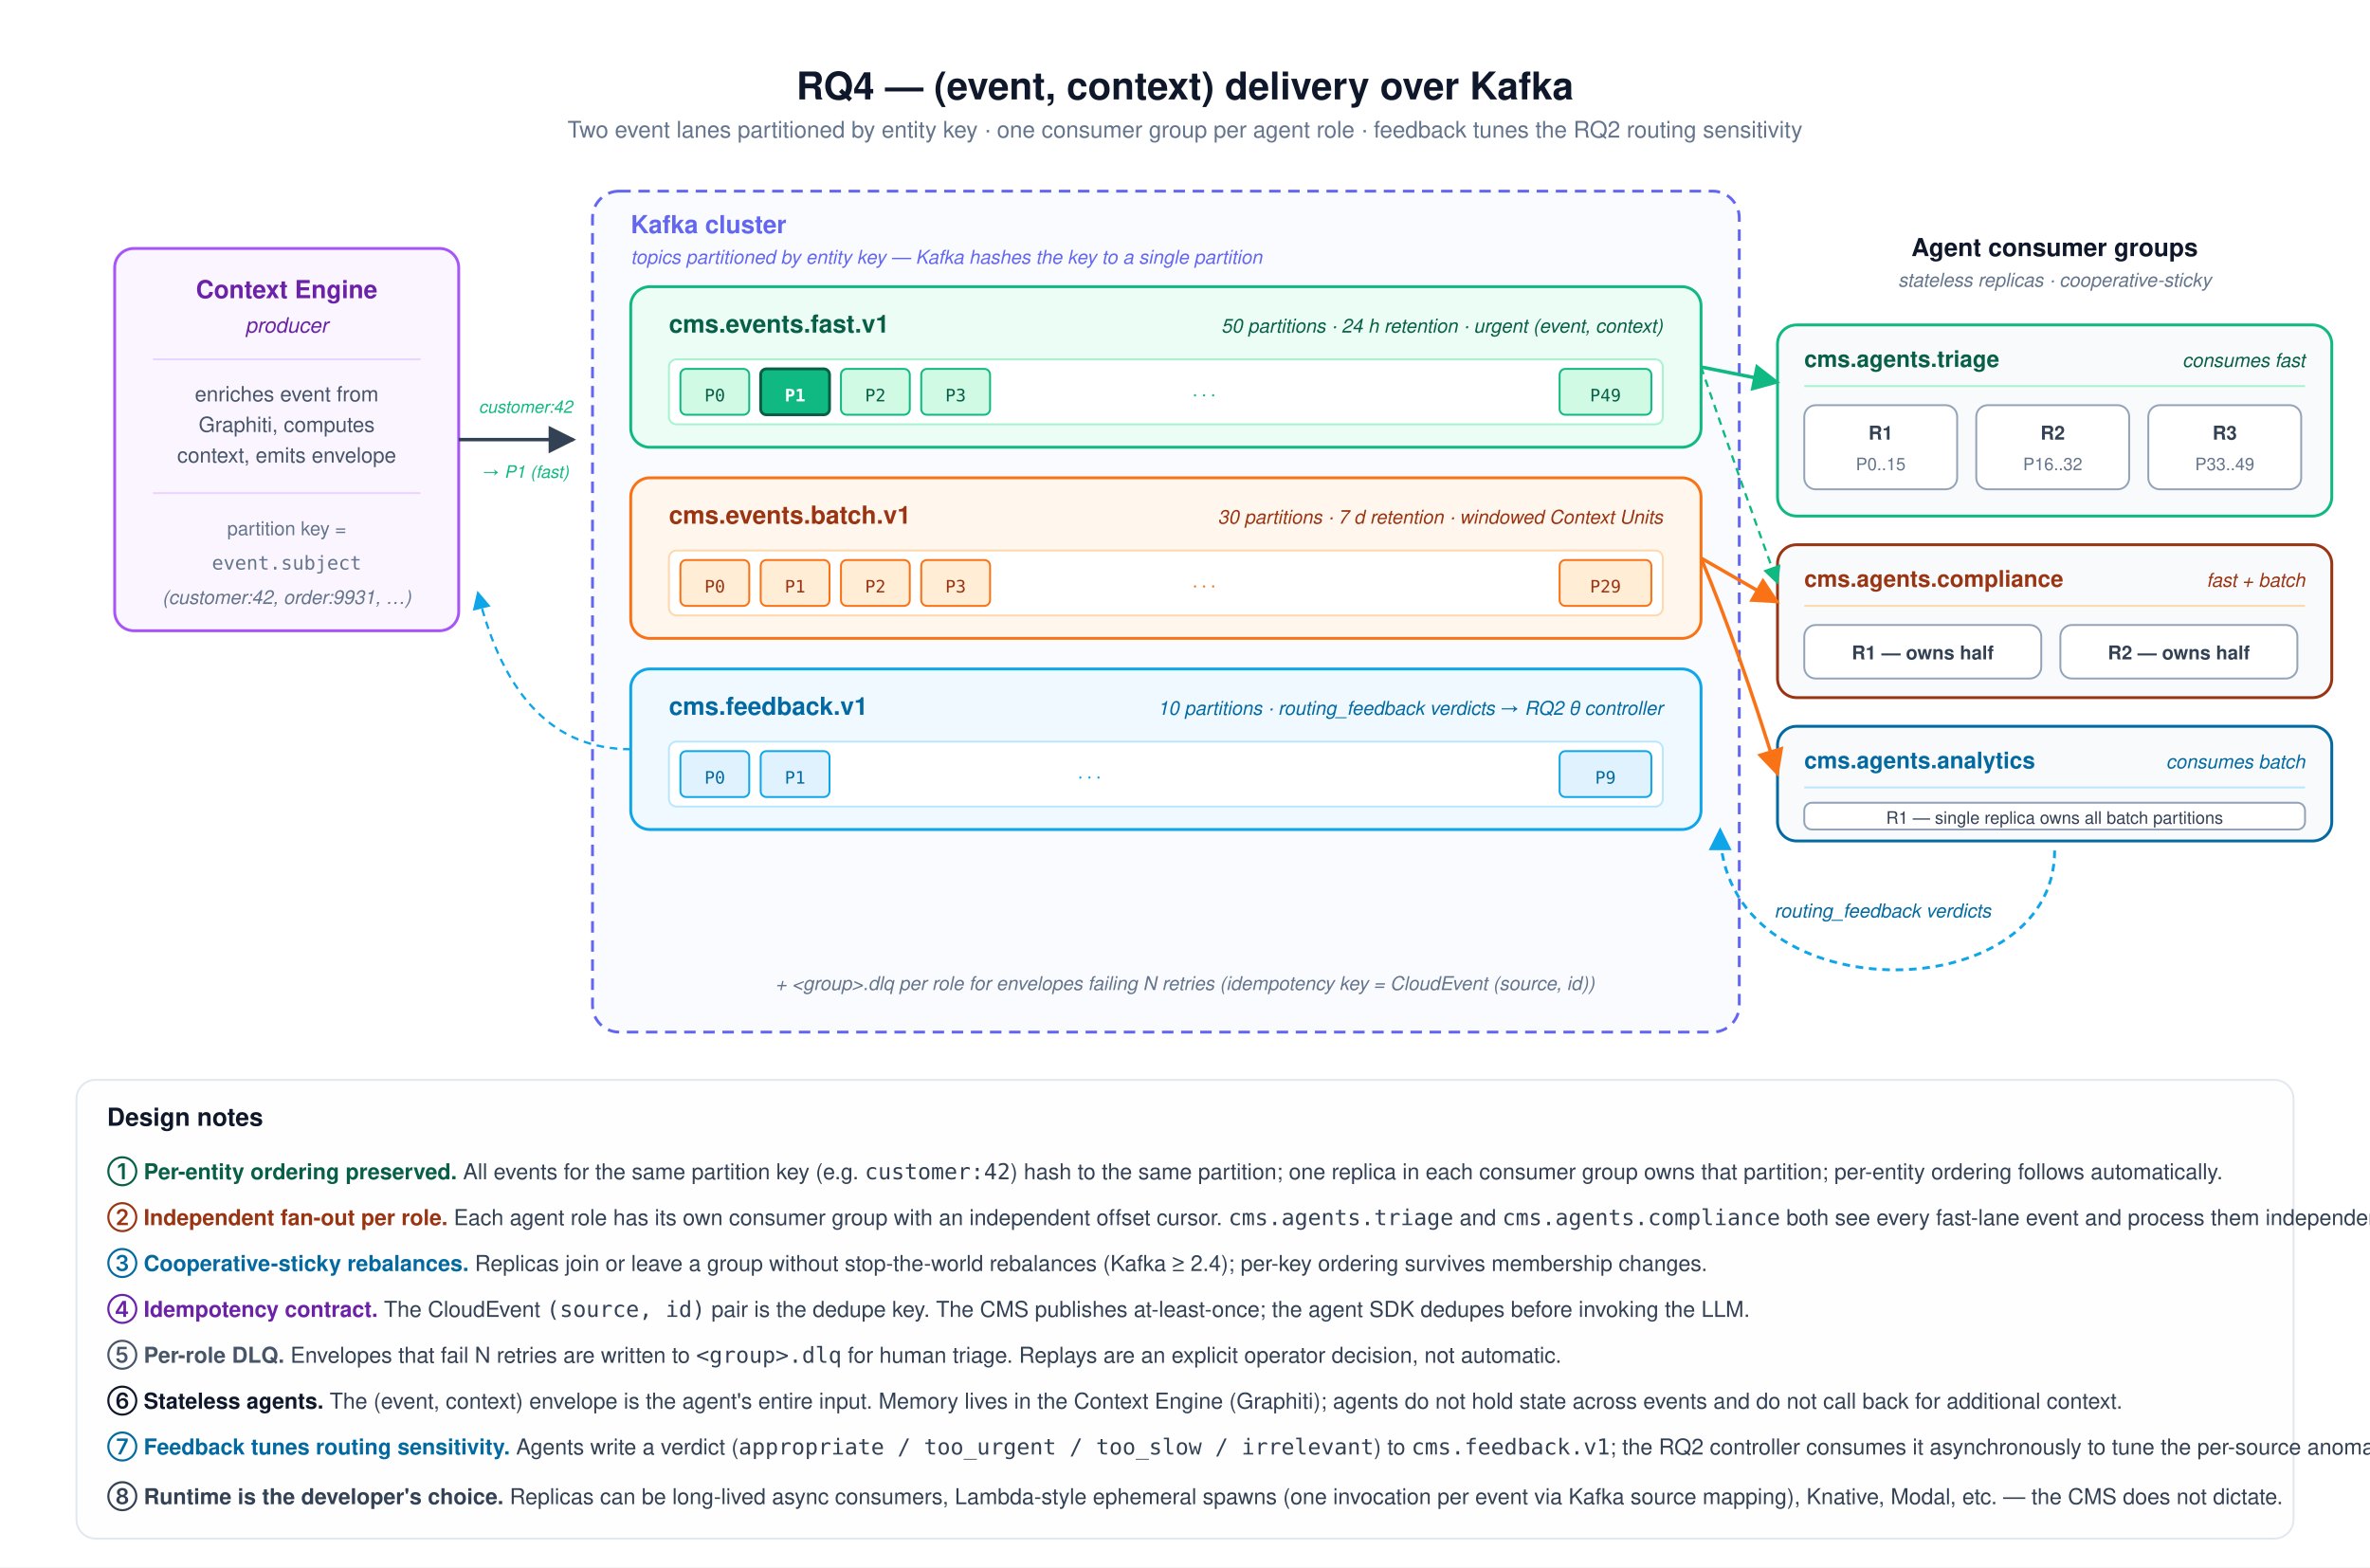
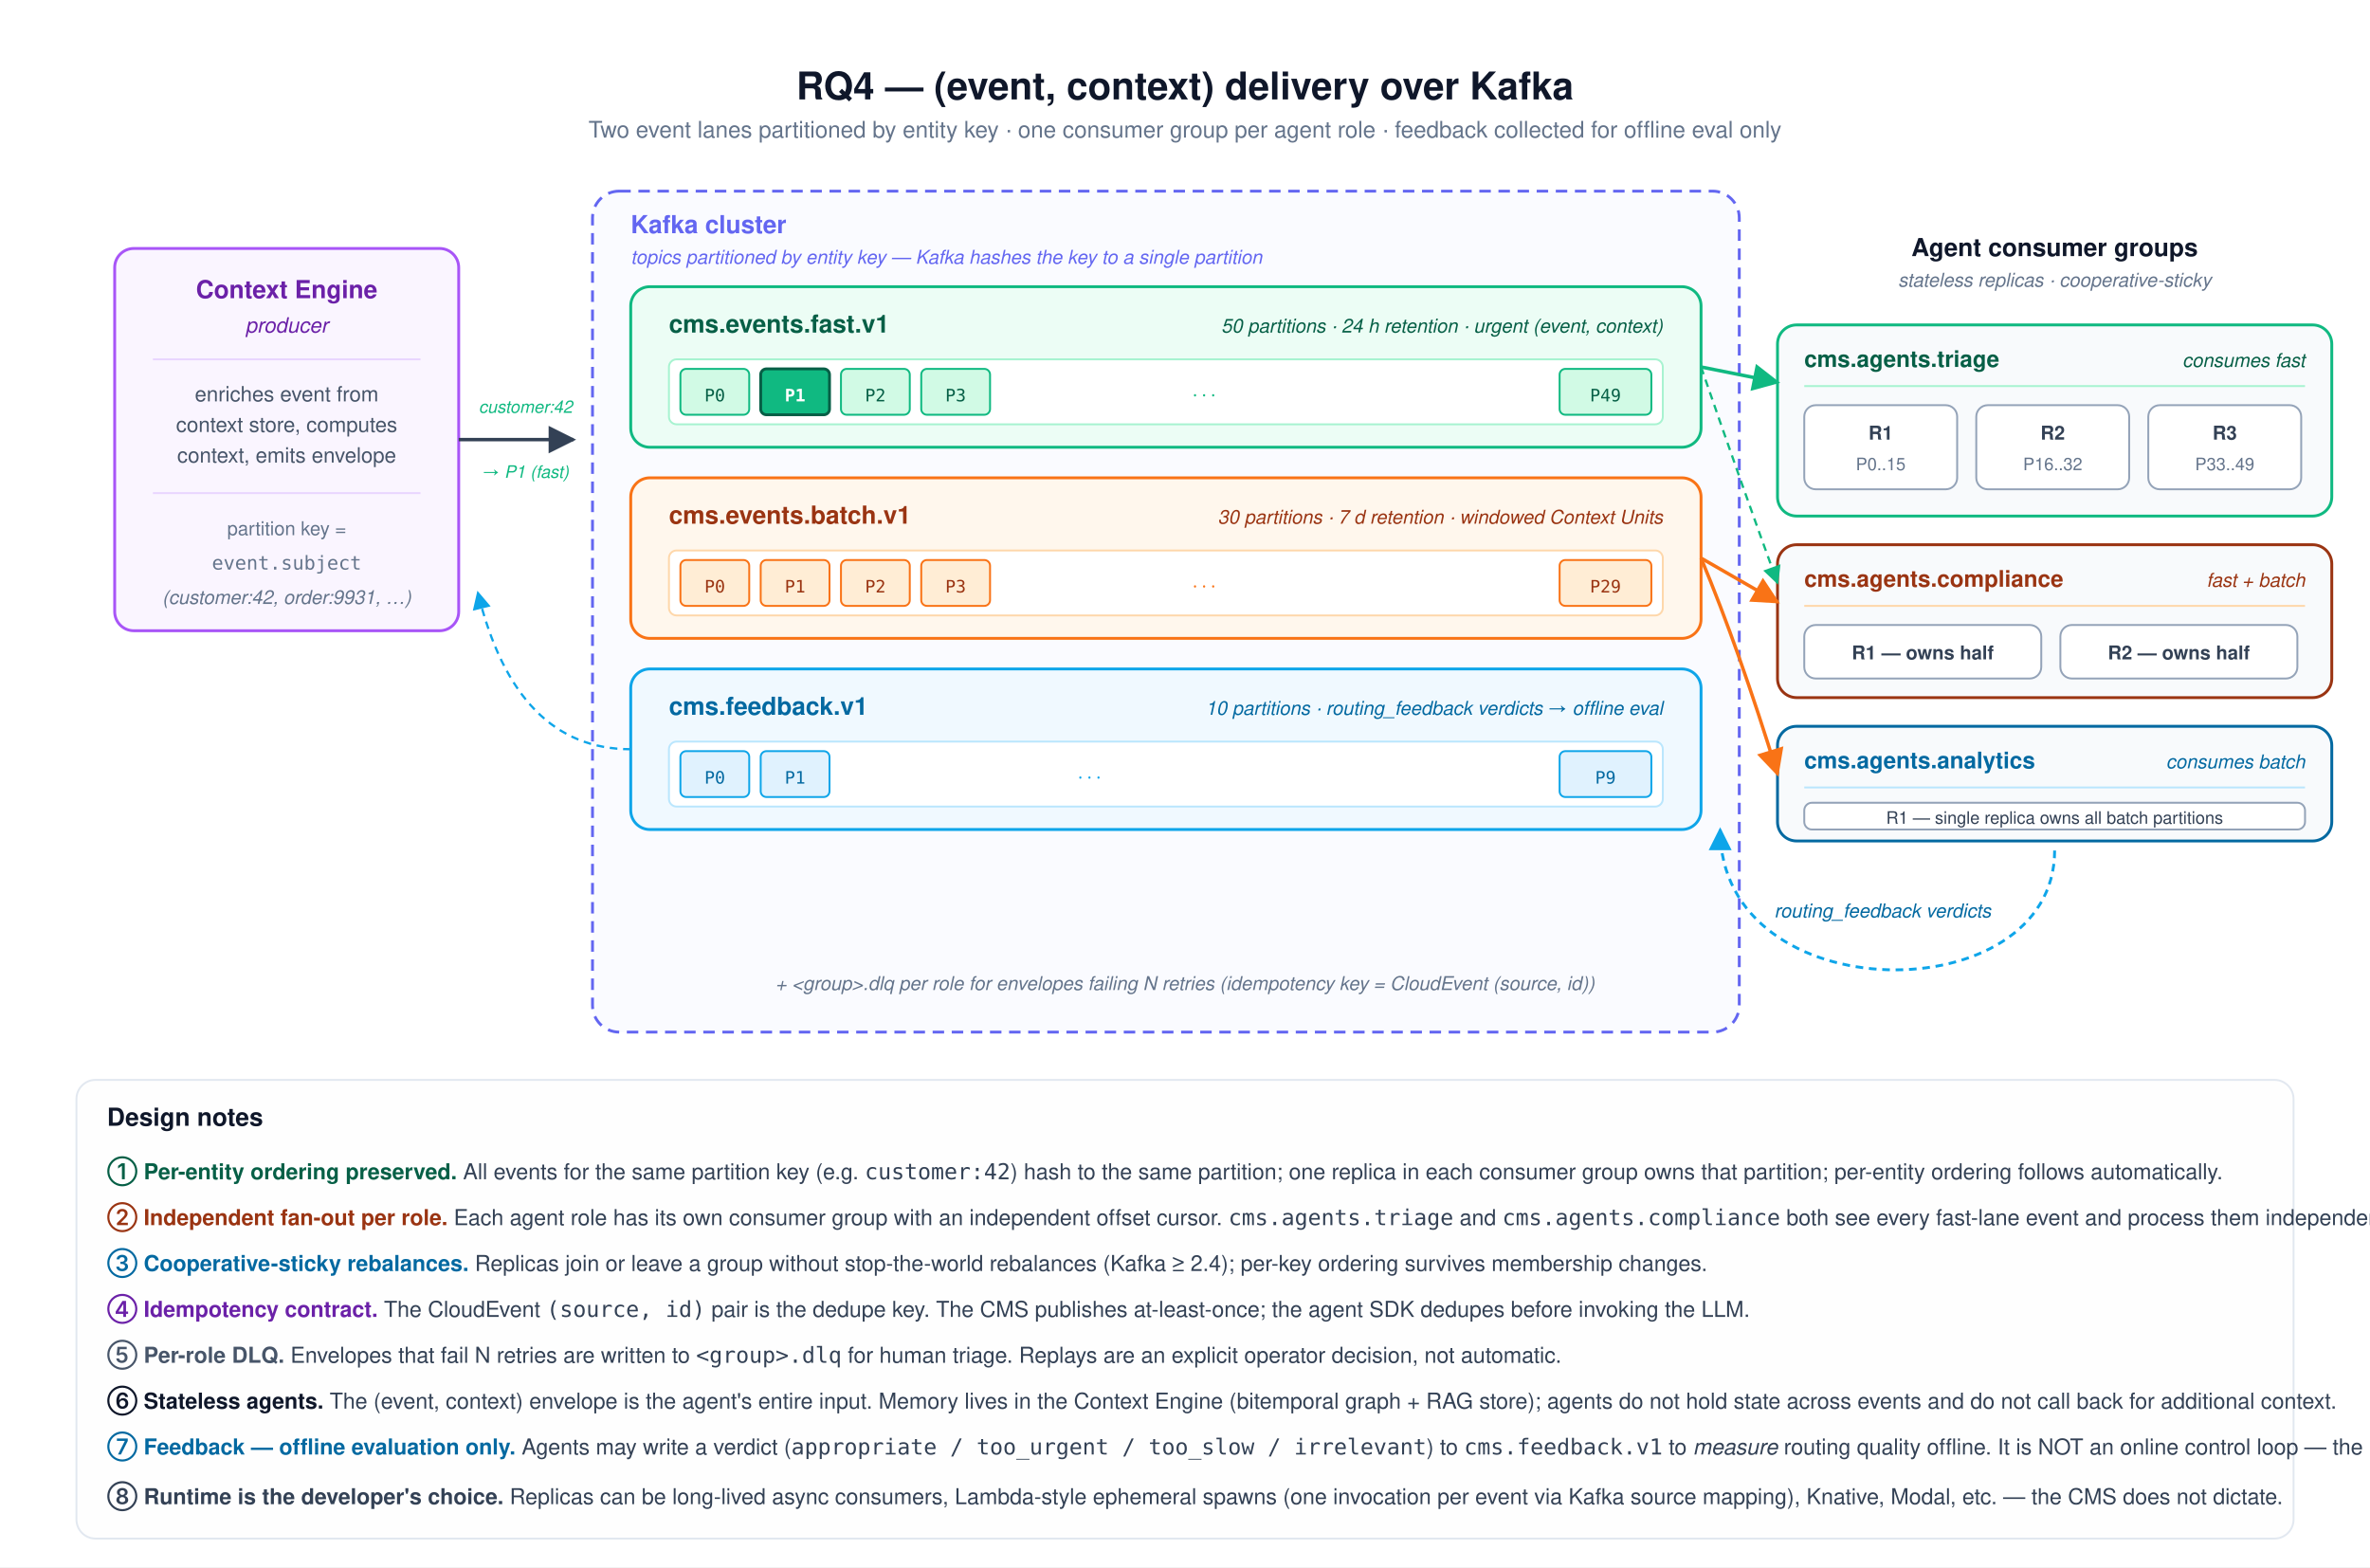
<svg xmlns="http://www.w3.org/2000/svg" viewBox="-20 -20 1240 820" font-family="system-ui, -apple-system, 'Segoe UI', Helvetica, Arial, sans-serif">
  <defs>
    <marker id="arrow" viewBox="0 0 10 10" refX="9" refY="5" markerWidth="8" markerHeight="8" orient="auto-start-reverse">
      <path d="M0,0 L10,5 L0,10 z" fill="#334155" />
    </marker>
    <marker id="arrow-fast" viewBox="0 0 10 10" refX="9" refY="5" markerWidth="8" markerHeight="8" orient="auto-start-reverse">
      <path d="M0,0 L10,5 L0,10 z" fill="#10b981" />
    </marker>
    <marker id="arrow-batch" viewBox="0 0 10 10" refX="9" refY="5" markerWidth="8" markerHeight="8" orient="auto-start-reverse">
      <path d="M0,0 L10,5 L0,10 z" fill="#f97316" />
    </marker>
    <marker id="arrow-feedback" viewBox="0 0 10 10" refX="9" refY="5" markerWidth="8" markerHeight="8" orient="auto-start-reverse">
      <path d="M0,0 L10,5 L0,10 z" fill="#0ea5e9" />
    </marker>
  </defs>
  <rect x="-20" y="-20" width="1240" height="820" fill="#ffffff" />
  <text x="600" y="32" text-anchor="middle" font-size="20" font-weight="600" fill="#0f172a">RQ4 — (event, context) delivery over Kafka</text>
-   <text x="600" y="52" text-anchor="middle" font-size="12" fill="#64748b">Two event lanes partitioned by entity key · one consumer group per agent role · feedback tunes the RQ2 routing sensitivity</text>
+   <text x="600" y="52" text-anchor="middle" font-size="12" fill="#64748b">Two event lanes partitioned by entity key · one consumer group per agent role · feedback collected for offline eval only</text>
  <g transform="translate(40, 110)">
    <rect width="180" height="200" rx="10" fill="#faf5ff" stroke="#a855f7" stroke-width="1.5" />
    <text x="90" y="26" text-anchor="middle" font-size="13" font-weight="600" fill="#6b21a8">Context Engine</text>
    <text x="90" y="44" text-anchor="middle" font-size="11" fill="#6b21a8" font-style="italic">producer</text>
    <line x1="20" y1="58" x2="160" y2="58" stroke="#e9d5ff" />
    <text x="90" y="80" text-anchor="middle" font-size="11" fill="#475569">enriches event from</text>
-     <text x="90" y="96" text-anchor="middle" font-size="11" fill="#475569">Graphiti, computes</text>
+     <text x="90" y="96" text-anchor="middle" font-size="11" fill="#475569">context store, computes</text>
    <text x="90" y="112" text-anchor="middle" font-size="11" fill="#475569">context, emits envelope</text>
    <line x1="20" y1="128" x2="160" y2="128" stroke="#e9d5ff" />
    <text x="90" y="150" text-anchor="middle" font-size="10" fill="#64748b">partition key =</text>
    <text x="90" y="168" text-anchor="middle" font-size="10" fill="#64748b" font-family="monospace">event.subject</text>
    <text x="90" y="186" text-anchor="middle" font-size="10" fill="#64748b" font-style="italic">(customer:42, order:9931, …)</text>
  </g>
  <line x1="220" y1="210" x2="280" y2="210" stroke="#334155" stroke-width="1.8" marker-end="url(#arrow)" />
  <rect x="290" y="80" width="600" height="440" rx="14" fill="#fafbff" stroke="#6366f1" stroke-width="1.5" stroke-dasharray="6 4" />
  <text x="310" y="102" font-size="13" font-weight="600" fill="#6366f1">Kafka cluster</text>
  <text x="310" y="118" font-size="10" fill="#6366f1" font-style="italic">topics partitioned by entity key — Kafka hashes the key to a single partition</text>
  <g transform="translate(310, 130)">
    <rect width="560" height="84" rx="10" fill="#ecfdf5" stroke="#10b981" stroke-width="1.5" />
    <text x="20" y="24" font-size="13" font-weight="600" fill="#065f46">cms.events.fast.v1</text>
    <text x="540" y="24" text-anchor="end" font-size="10" fill="#065f46" font-style="italic">50 partitions · 24 h retention · urgent (event, context)</text>
    <g transform="translate(20, 38)">
      <rect width="520" height="34" rx="4" fill="#ffffff" stroke="#a7f3d0" />
      <g font-size="9" font-family="monospace" fill="#065f46" text-anchor="middle">
        <rect x="6" y="5" width="36" height="24" rx="3" fill="#d1fae5" stroke="#10b981" />
        <text x="24" y="22">P0</text>
        <rect x="48" y="5" width="36" height="24" rx="3" fill="#10b981" stroke="#065f46" stroke-width="1.5" />
        <text x="66" y="22" fill="#ffffff" font-weight="700">P1</text>
        <rect x="90" y="5" width="36" height="24" rx="3" fill="#d1fae5" stroke="#10b981" />
        <text x="108" y="22">P2</text>
        <rect x="132" y="5" width="36" height="24" rx="3" fill="#d1fae5" stroke="#10b981" />
        <text x="150" y="22">P3</text>
        <text x="280" y="22" font-family="system-ui" fill="#10b981">·  ·  ·</text>
        <rect x="466" y="5" width="48" height="24" rx="3" fill="#d1fae5" stroke="#10b981" />
        <text x="490" y="22">P49</text>
      </g>
    </g>
  </g>
  <g transform="translate(310, 230)">
    <rect width="560" height="84" rx="10" fill="#fff7ed" stroke="#f97316" stroke-width="1.5" />
    <text x="20" y="24" font-size="13" font-weight="600" fill="#9a3412">cms.events.batch.v1</text>
    <text x="540" y="24" text-anchor="end" font-size="10" fill="#9a3412" font-style="italic">30 partitions · 7 d retention · windowed Context Units</text>
    <g transform="translate(20, 38)">
      <rect width="520" height="34" rx="4" fill="#ffffff" stroke="#fed7aa" />
      <g font-size="9" font-family="monospace" fill="#9a3412" text-anchor="middle">
        <rect x="6" y="5" width="36" height="24" rx="3" fill="#ffedd5" stroke="#f97316" />
        <text x="24" y="22">P0</text>
        <rect x="48" y="5" width="36" height="24" rx="3" fill="#ffedd5" stroke="#f97316" />
        <text x="66" y="22">P1</text>
        <rect x="90" y="5" width="36" height="24" rx="3" fill="#ffedd5" stroke="#f97316" />
        <text x="108" y="22">P2</text>
        <rect x="132" y="5" width="36" height="24" rx="3" fill="#ffedd5" stroke="#f97316" />
        <text x="150" y="22">P3</text>
        <text x="280" y="22" font-family="system-ui" fill="#f97316">·  ·  ·</text>
        <rect x="466" y="5" width="48" height="24" rx="3" fill="#ffedd5" stroke="#f97316" />
        <text x="490" y="22">P29</text>
      </g>
    </g>
  </g>
  <g transform="translate(310, 330)">
    <rect width="560" height="84" rx="10" fill="#f0f9ff" stroke="#0ea5e9" stroke-width="1.5" />
    <text x="20" y="24" font-size="13" font-weight="600" fill="#0369a1">cms.feedback.v1</text>
-     <text x="540" y="24" text-anchor="end" font-size="10" fill="#0369a1" font-style="italic">10 partitions · routing_feedback verdicts → RQ2 θ controller</text>
+     <text x="540" y="24" text-anchor="end" font-size="10" fill="#0369a1" font-style="italic">10 partitions · routing_feedback verdicts → offline eval</text>
    <g transform="translate(20, 38)">
      <rect width="520" height="34" rx="4" fill="#ffffff" stroke="#bae6fd" />
      <g font-size="9" font-family="monospace" fill="#0369a1" text-anchor="middle">
        <rect x="6" y="5" width="36" height="24" rx="3" fill="#e0f2fe" stroke="#0ea5e9" />
        <text x="24" y="22">P0</text>
        <rect x="48" y="5" width="36" height="24" rx="3" fill="#e0f2fe" stroke="#0ea5e9" />
        <text x="66" y="22">P1</text>
        <text x="220" y="22" font-family="system-ui" fill="#0ea5e9">·  ·  ·</text>
        <rect x="466" y="5" width="48" height="24" rx="3" fill="#e0f2fe" stroke="#0ea5e9" />
        <text x="490" y="22">P9</text>
      </g>
    </g>
  </g>
  <text x="600" y="498" text-anchor="middle" font-size="10" fill="#64748b" font-style="italic">+ &lt;group&gt;.dlq per role for envelopes failing N retries (idempotency key = CloudEvent (source, id))</text>
  <text x="255" y="196" text-anchor="middle" font-size="9" fill="#10b981" font-style="italic">customer:42</text>
  <text x="255" y="230" text-anchor="middle" font-size="9" fill="#10b981" font-style="italic">→ P1 (fast)</text>
  <g transform="translate(910, 100)">
    <text x="145" y="14" text-anchor="middle" font-size="13" font-weight="600" fill="#0f172a">Agent consumer groups</text>
    <text x="145" y="30" text-anchor="middle" font-size="10" fill="#64748b" font-style="italic">stateless replicas · cooperative-sticky</text>
    <g transform="translate(0, 50)">
      <rect width="290" height="100" rx="10" fill="#f8fafc" stroke="#10b981" stroke-width="1.5" />
      <text x="14" y="22" font-size="12" font-weight="600" fill="#065f46">cms.agents.triage</text>
      <text x="276" y="22" text-anchor="end" font-size="10" fill="#065f46" font-style="italic">consumes fast</text>
      <line x1="14" y1="32" x2="276" y2="32" stroke="#a7f3d0" />
      <g font-size="10" fill="#334155">
        <rect x="14" y="42" width="80" height="44" rx="6" fill="#ffffff" stroke="#94a3b8" />
        <text x="54" y="60" text-anchor="middle" font-size="10" font-weight="600">R1</text>
        <text x="54" y="76" text-anchor="middle" font-size="9" fill="#64748b">P0..15</text>
        <rect x="104" y="42" width="80" height="44" rx="6" fill="#ffffff" stroke="#94a3b8" />
        <text x="144" y="60" text-anchor="middle" font-size="10" font-weight="600">R2</text>
        <text x="144" y="76" text-anchor="middle" font-size="9" fill="#64748b">P16..32</text>
        <rect x="194" y="42" width="80" height="44" rx="6" fill="#ffffff" stroke="#94a3b8" />
        <text x="234" y="60" text-anchor="middle" font-size="10" font-weight="600">R3</text>
        <text x="234" y="76" text-anchor="middle" font-size="9" fill="#64748b">P33..49</text>
      </g>
    </g>
    <g transform="translate(0, 165)">
      <rect width="290" height="80" rx="10" fill="#f8fafc" stroke="#9a3412" stroke-width="1.5" />
      <text x="14" y="22" font-size="12" font-weight="600" fill="#9a3412">cms.agents.compliance</text>
      <text x="276" y="22" text-anchor="end" font-size="10" fill="#9a3412" font-style="italic">fast + batch</text>
      <line x1="14" y1="32" x2="276" y2="32" stroke="#fed7aa" />
      <g font-size="10" fill="#334155">
        <rect x="14" y="42" width="124" height="28" rx="6" fill="#ffffff" stroke="#94a3b8" />
        <text x="76" y="60" text-anchor="middle" font-size="10" font-weight="600">R1 — owns half</text>
        <rect x="148" y="42" width="124" height="28" rx="6" fill="#ffffff" stroke="#94a3b8" />
        <text x="210" y="60" text-anchor="middle" font-size="10" font-weight="600">R2 — owns half</text>
      </g>
    </g>
    <g transform="translate(0, 260)">
      <rect width="290" height="60" rx="10" fill="#f8fafc" stroke="#0369a1" stroke-width="1.5" />
      <text x="14" y="22" font-size="12" font-weight="600" fill="#0369a1">cms.agents.analytics</text>
      <text x="276" y="22" text-anchor="end" font-size="10" fill="#0369a1" font-style="italic">consumes batch</text>
      <line x1="14" y1="32" x2="276" y2="32" stroke="#bae6fd" />
      <rect x="14" y="40" width="262" height="14" rx="4" fill="#ffffff" stroke="#94a3b8" />
      <text x="145" y="51" text-anchor="middle" font-size="9" fill="#334155">R1 — single replica owns all batch partitions</text>
    </g>
  </g>
  <line x1="870" y1="172" x2="910" y2="180" stroke="#10b981" stroke-width="1.8" marker-end="url(#arrow-fast)" />
  <path d="M 870 172 Q 890 230 910 285" stroke="#10b981" stroke-width="1.2" stroke-dasharray="4 3" fill="none" marker-end="url(#arrow-fast)" />
  <line x1="870" y1="272" x2="910" y2="295" stroke="#f97316" stroke-width="1.8" marker-end="url(#arrow-batch)" />
  <path d="M 870 272 Q 890 320 910 385" stroke="#f97316" stroke-width="1.8" fill="none" marker-end="url(#arrow-batch)" />
  <path d="M 1055 425 C 1055 510, 880 510, 880 414" stroke="#0ea5e9" stroke-width="1.5" stroke-dasharray="4 3" fill="none" marker-end="url(#arrow-feedback)" />
  <text x="965" y="460" text-anchor="middle" font-size="10" fill="#0369a1" font-style="italic">routing_feedback verdicts</text>
  <path d="M 310 372 Q 250 372 230 290" stroke="#0ea5e9" stroke-width="1.2" stroke-dasharray="4 3" fill="none" marker-end="url(#arrow-feedback)" />
  <g transform="translate(20, 545)">
    <rect x="0" y="0" width="1160" height="240" rx="10" fill="#fefefe" stroke="#e2e8f0" stroke-width="1" />
    <text x="16" y="24" font-size="13" font-weight="600" fill="#0f172a">Design notes</text>
    <g font-size="11.5" fill="#334155">
      <text x="16" y="52">
        <tspan font-weight="600" fill="#065f46">① Per-entity ordering preserved.</tspan> All events for the same partition key (e.g. <tspan font-family="monospace">customer:42</tspan>) hash to the same partition; one replica in each consumer group owns that partition; per-entity ordering follows automatically.</text>
      <text x="16" y="76">
        <tspan font-weight="600" fill="#9a3412">② Independent fan-out per role.</tspan> Each agent role has its own consumer group with an independent offset cursor. <tspan font-family="monospace">cms.agents.triage</tspan> and <tspan font-family="monospace">cms.agents.compliance</tspan> both see every fast-lane event and process them independently.</text>
      <text x="16" y="100">
        <tspan font-weight="600" fill="#0369a1">③ Cooperative-sticky rebalances.</tspan> Replicas join or leave a group without stop-the-world rebalances (Kafka ≥ 2.4); per-key ordering survives membership changes.</text>
      <text x="16" y="124">
        <tspan font-weight="600" fill="#6b21a8">④ Idempotency contract.</tspan> The CloudEvent <tspan font-family="monospace">(source, id)</tspan> pair is the dedupe key. The CMS publishes at-least-once; the agent SDK dedupes before invoking the LLM.</text>
      <text x="16" y="148">
        <tspan font-weight="600" fill="#475569">⑤ Per-role DLQ.</tspan> Envelopes that fail N retries are written to <tspan font-family="monospace">&lt;group&gt;.dlq</tspan> for human triage. Replays are an explicit operator decision, not automatic.</text>
      <text x="16" y="172">
-         <tspan font-weight="600" fill="#0f172a">⑥ Stateless agents.</tspan> The (event, context) envelope is the agent's entire input. Memory lives in the Context Engine (Graphiti); agents do not hold state across events and do not call back for additional context.</text>
+         <tspan font-weight="600" fill="#0f172a">⑥ Stateless agents.</tspan> The (event, context) envelope is the agent's entire input. Memory lives in the Context Engine (bitemporal graph + RAG store); agents do not hold state across events and do not call back for additional context.</text>
      <text x="16" y="196">
-         <tspan font-weight="600" fill="#0369a1">⑦ Feedback tunes routing sensitivity.</tspan> Agents write a verdict (<tspan font-family="monospace">appropriate / too_urgent / too_slow / irrelevant</tspan>) to <tspan font-family="monospace">cms.feedback.v1</tspan>; the RQ2 controller consumes it asynchronously to tune the per-source anomaly threshold θ_source. No second connection back to the engine.</text>
+         <tspan font-weight="600" fill="#0369a1">⑦ Feedback — offline evaluation only.</tspan> Agents may write a verdict (<tspan font-family="monospace">appropriate / too_urgent / too_slow / irrelevant</tspan>) to <tspan font-family="monospace">cms.feedback.v1</tspan> to <tspan font-style="italic">measure</tspan> routing quality offline. It is NOT an online control loop — the RQ2 threshold is a static setting. No second connection back to the engine.</text>
      <text x="16" y="222">
        <tspan font-weight="600" fill="#334155">⑧ Runtime is the developer's choice.</tspan> Replicas can be long-lived async consumers, Lambda-style ephemeral spawns (one invocation per event via Kafka source mapping), Knative, Modal, etc. — the CMS does not dictate.</text>
    </g>
  </g>
</svg>
